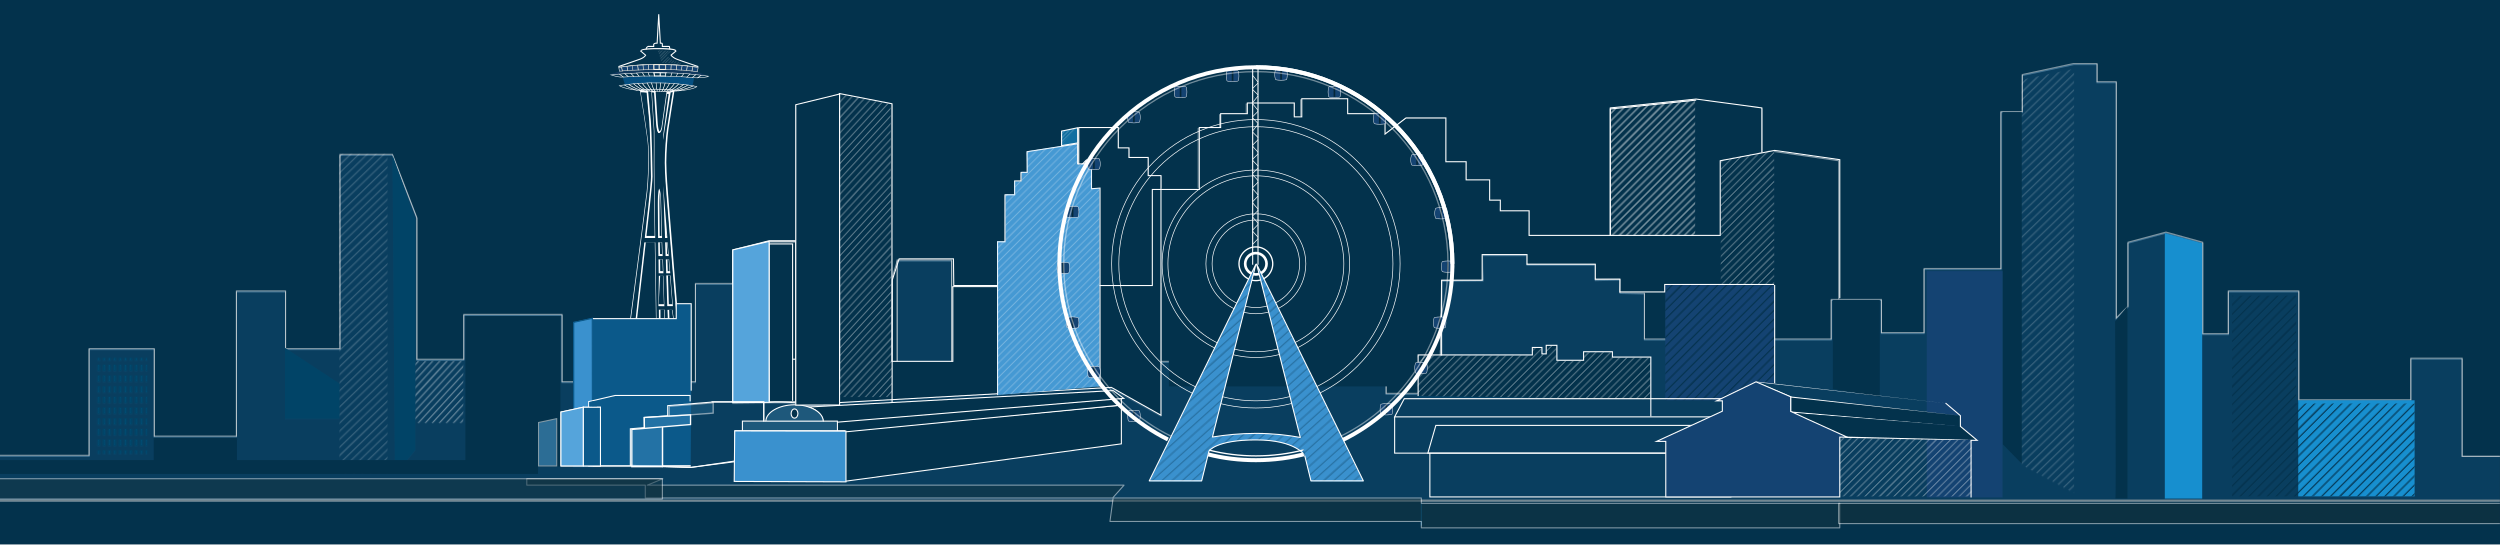
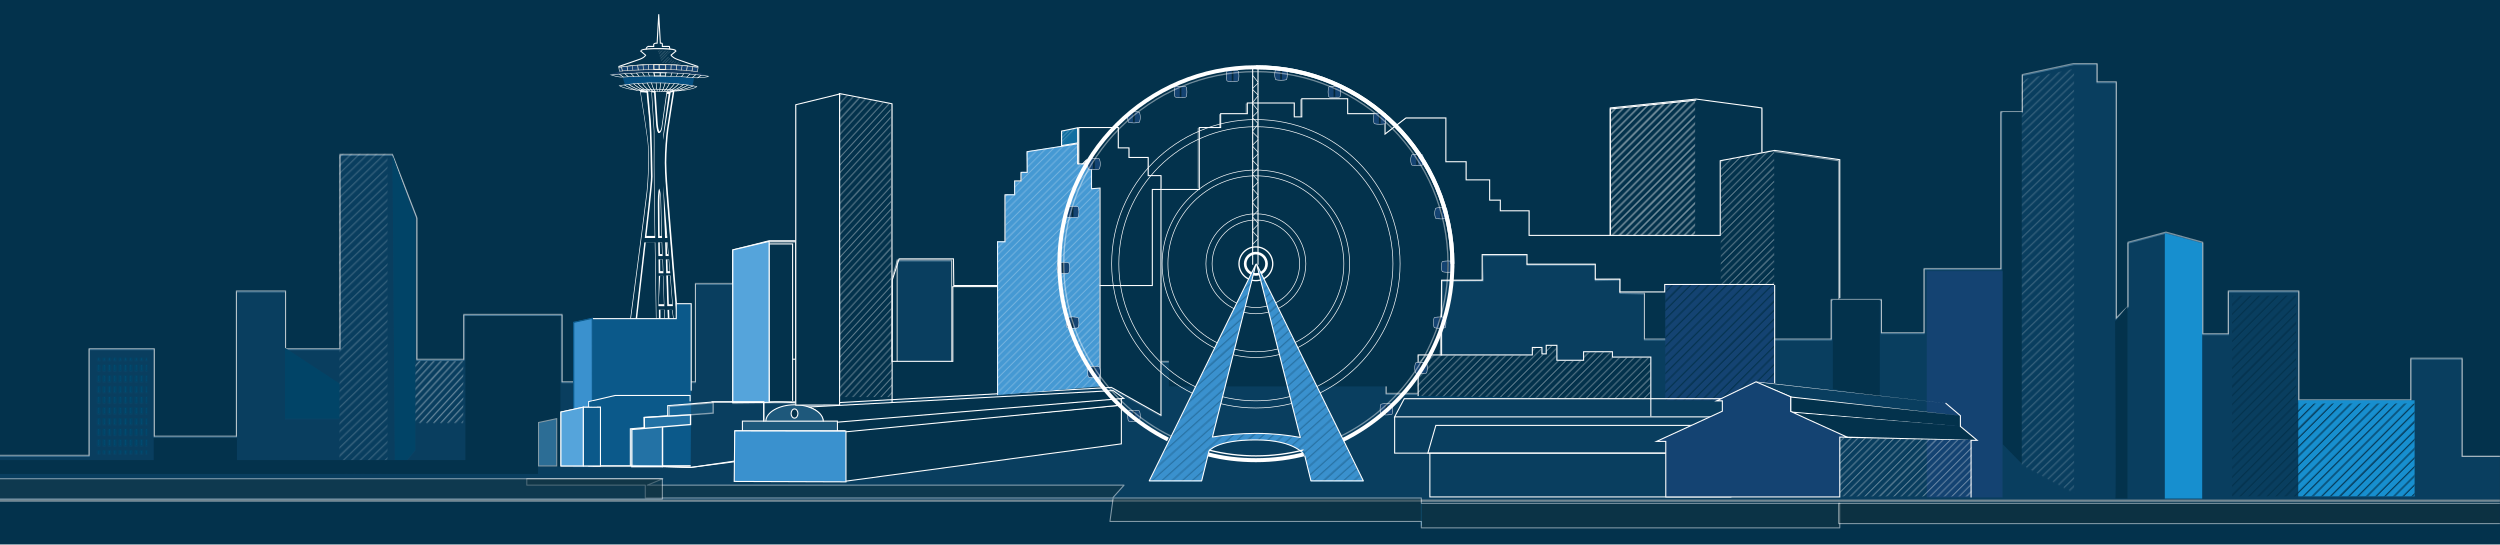
<svg xmlns="http://www.w3.org/2000/svg" xmlns:xlink="http://www.w3.org/1999/xlink" viewBox="0 0 2342 510" preserveAspectRatio="none">
  <style>.st0{fill:#144372}.st1{fill:#fff}.st2{fill:#052738}.st3{display:none}.st3,.st4,.st5{fill:none}.st5{stroke:#fff;stroke-miterlimit:10}.st6{fill:#014467}.st7{fill:none;stroke:#03324c;stroke-miterlimit:10}.st8{fill:#03324c}.st9{clip-path:url(#SVGID_2_)}.st10{fill:#044f81;stroke:#f6f6f6;stroke-miterlimit:10}.st11{opacity:.2;fill:#178fcf}.st12{opacity:.4;fill:url(#SVGID_3_)}.st13{opacity:.18;fill:url(#SVGID_4_)}.st14{opacity:.1;fill:#178fcf}.st15{fill:url(#SVGID_5_)}.st16{fill:url(#SVGID_6_)}.st17,.st18{fill-rule:evenodd;clip-rule:evenodd}.st17{stroke:#fff;stroke-miterlimit:10;opacity:.5;fill:#03324c}.st18{opacity:.4;fill:url(#SVGID_7_)}.st19{opacity:.2;fill:#0b598a;stroke:#fff;stroke-miterlimit:10}.st20{opacity:.4;fill:url(#SVGID_8_)}.st21{opacity:.5;fill:none;stroke:#fff;stroke-linecap:round}.st21,.st22,.st23,.st24{stroke-miterlimit:10}.st22{opacity:.4;fill:#55a4db;stroke:#fff}.st23,.st24{fill:#144372;stroke:#0b598a}.st24{opacity:.2;fill:#3a91ce}.st25{opacity:.33;fill:#55a4db}.st26{fill:none;stroke:#fff;stroke-width:1.249;stroke-miterlimit:10}.st27{opacity:.3}.st28{fill:#223c49}.st29{opacity:.2}.st30{fill:url(#SVGID_9_)}.st31{opacity:.4;fill:url(#SVGID_10_)}.st32,.st33,.st34{stroke-miterlimit:10}.st32{fill-opacity:.33;stroke-width:1.249;stroke-linecap:round;stroke-linejoin:round;opacity:.51;fill:#55a4db;stroke:#0b598a}.st33,.st34{opacity:.5;fill:#03324c;stroke:#fff}.st34{opacity:.4;fill:#126fa1}.st35{opacity:.4;fill:url(#SVGID_11_)}.st36{fill:#0b598a}.st37{opacity:.18;fill:url(#SVGID_12_)}.st38{opacity:.5;fill:#1c272d;stroke:#f6f6f6;stroke-miterlimit:10}.st39{display:none}.st40{display:inline}.st41{clip-path:url(#SVGID_14_)}.st42{opacity:.5;fill:#044f81;stroke:#f6f6f6;stroke-miterlimit:10}.st43{fill:#178fcf}.st44{fill:url(#SVGID_15_)}.st45{opacity:.4;fill:url(#SVGID_16_)}.st46{opacity:.18;fill:url(#SVGID_17_)}.st47{fill:url(#SVGID_18_)}.st48{fill:url(#SVGID_19_)}.st49,.st50{fill-rule:evenodd;clip-rule:evenodd}.st49{stroke:#fff;stroke-miterlimit:10;fill:#03324c}.st50{opacity:.4;fill:url(#SVGID_20_)}.st51{fill:#03324c;stroke:#fff;stroke-miterlimit:10}.st52{fill:#f4f0e2}.st53{opacity:.4;fill:url(#SVGID_21_)}.st54{fill:#11395e}.st55{fill:#044f81}.st56{fill:none;stroke:#4b94d0;stroke-miterlimit:10}.st56,.st57{stroke-width:.5}.st57,.st58{fill:#144372;stroke:#f4f0e2;stroke-miterlimit:10}.st59{fill:#03324c;stroke-width:.5}.st59,.st60,.st61{stroke:#fff;stroke-miterlimit:10}.st60{stroke-width:2;fill:#03324c}.st61{fill:#0b598a}.st62{opacity:.4;fill:url(#SVGID_22_)}.st63,.st64,.st65,.st66{stroke:#fff;stroke-miterlimit:10}.st63{stroke-linecap:round;fill:none}.st64,.st65,.st66{fill:#55a4db}.st65,.st66{fill:#3a91ce;stroke:#0b598a}.st66{fill:#55a4db;stroke:#fff}.st66,.st67{opacity:.51}.st67,.st68{fill:#55a4db;fill-opacity:.33;stroke:#fff;stroke-width:1.249;stroke-miterlimit:10}.st69{fill:#3a91ce}.st70{opacity:.4}.st71{fill:url(#SVGID_23_)}.st72,.st73{opacity:.4;fill:url(#SVGID_24_)}.st73{fill:url(#SVGID_25_)}.st74{fill-rule:evenodd;clip-rule:evenodd;fill:#03324c}.st75,.st76,.st77{fill:none;stroke:#fff;stroke-width:.625;stroke-miterlimit:10}.st76,.st77{stroke-width:3.747}.st77{stroke-width:2.498}.st78{opacity:.35;fill:url(#SVGID_26_)}.st79,.st80{fill:none;stroke:#fff;stroke-miterlimit:10}.st79{stroke-linecap:round;stroke-linejoin:round}.st80{opacity:.43;stroke-width:1.249}.st81{opacity:.4;fill:url(#SVGID_27_)}.st82,.st83,.st84{stroke-miterlimit:10}.st82{stroke-linecap:round;stroke-linejoin:round;fill:none;stroke:#0b598a}.st83,.st84{fill:#144372;stroke:#fff}.st84{fill:#126fa1}.st85{opacity:.4;fill:url(#SVGID_28_)}.st86{fill-rule:evenodd;clip-rule:evenodd;fill:none;stroke:#fff;stroke-miterlimit:10}.st87{opacity:.5;fill:#14333f;stroke-linecap:round;stroke-linejoin:round}.st87,.st88,.st89{stroke:#fff;stroke-miterlimit:10}.st88{opacity:.5;stroke-linecap:round;stroke-linejoin:round;fill:#162f38}.st89{fill:#3a91ce}.st90{opacity:.18;fill:url(#SVGID_29_)}</style>
  <symbol id="New_Symbol" viewBox="-9 -6.1 16 14.1">
    <path class="st0" d="M-1-5.8c-4 0-6.6.5-6.8.8 0 .1-.9 2.8-.9 6s.9 5.9.9 5.9c.2.4 2.8.9 6.8.9s6.6-.5 6.8-.8c0-.1.7-2.7.7-6s-.7-5.9-.7-6C5.6-5.3 3-5.8-1-5.8z" />
    <path class="st1" d="M-1 7.5c3.9 0 6.1-.5 6.5-.7.1-.3.7-2.8.7-5.8s-.6-5.6-.7-5.9c-.4-.2-2.6-.7-6.5-.7s-6.1.5-6.5.7c-.1.2-.9 2.8-.9 5.9 0 3 .8 5.7.9 5.8.4.2 2.6.7 6.5.7m0 .5c-3.9 0-7-.5-7-1.1 0 0-.9-2.7-.9-6C-8.9-2.3-8-5-8-5c0-.6 3.1-1.1 7-1.1S6-5.6 6-5c0 0 .7 2.6.7 6S6 6.9 6 6.9C6 7.5 2.9 8-1 8z" />
    <path class="st2" d="M0-5h-2V7h2z" />
    <path class="st3" d="M-9 8H7V-6H-9z" />
  </symbol>
  <pattern width="72" height="72" patternUnits="userSpaceOnUse" id="Whitelines" viewBox="0 -72.5 72 72" overflow="visible">
    <path class="st4" d="M0-72.5h72v72H0z" />
    <path class="st5" d="M0-.5h72M0-72.5h72M0-66.5h72M0-60.5h72M0-54.5h72M0-48.5h72M0-42.5h72M0-36.5h72M0-30.5h72M0-24.5h72M0-18.5h72M0-12.5h72M0-6.5h72M0-.5h72" />
    <g>
      <path class="st5" d="M0-72.5h72" />
    </g>
  </pattern>
  <pattern width="20" height="20" patternUnits="userSpaceOnUse" id="blue_windows" viewBox="2.7 -20 20 20" overflow="visible">
    <path class="st4" d="M2.7-20h20V0h-20z" />
    <path class="st6" d="M25.4-4.1H20v-11.8h5.4zM15.4-4.1H10v-11.8h5.4zM5.4-4.1H0v-11.8h5.4z" />
  </pattern>
  <pattern width="72" height="72" patternUnits="userSpaceOnUse" id="dark_Blue_lines" viewBox="0 -72.5 72 72" overflow="visible">
    <path class="st4" d="M0-72.5h72v72H0z" />
    <path class="st7" d="M0-.5h72M0-72.5h72M0-66.5h72M0-60.5h72M0-54.5h72M0-48.5h72M0-42.5h72M0-36.5h72M0-30.5h72M0-24.5h72M0-18.5h72M0-12.5h72M0-6.5h72M0-.5h72" />
    <g>
      <path class="st7" d="M0-72.5h72" />
    </g>
  </pattern>
  <path class="st8" d="M0 0h2342v510H0z" id="bg_blank" />
  <g id="bg">
    <defs>
      <path id="SVGID_1_" d="M-.1 0h2342v510H-.1z" />
    </defs>
    <clipPath id="SVGID_2_">
      <use xlink:href="#SVGID_1_" overflow="visible" />
    </clipPath>
    <g class="st9">
      <path class="st8" d="M1328 374v-40h107v-7h9v6h4v-8.1l10 .5V339h25v-8h27v5h36v38z" />
      <path class="st11" d="M2028 219.4V468h35V228.9z" />
      <path class="st8" d="M1894 106v329.4l-18-18.4V106zM436 297h89v141h-89z" />
-       <pattern id="SVGID_3_" xlink:href="#Whitelines" patternTransform="matrix(.689 -.75 .551 .6 1975.038 -8179.49)" />
+       <pattern id="SVGID_3_" xlink:href="#Whitelines" patternTransform="matrix(.6889 -.75 .5511 .6 1975.038 -8179.49)" />
      <path class="st12" d="M389 339h45v58h-45z" />
-       <pattern id="SVGID_4_" xlink:href="#Whitelines" patternTransform="matrix(.8166 -.7876 .6533 .63 3591.803 -8264.386)" />
+       <pattern id="SVGID_4_" xlink:href="#Whitelines" patternTransform="matrix(.8166 -.7876 .6533 .6301 3591.803 -8264.386)" />
      <path class="st13" d="M1894 436.4l49 26.5V65.4l-49 10.2z" />
      <path class="st8" d="M1761 372.6l-44-7.1V282h44zM1981.7 468c.8-1-.3-165.9-.3-165.9l11.6-14.2V468h-11.3z" />
      <path class="st14" d="M2153 376h106v91h-106z" />
-       <pattern id="SVGID_5_" xlink:href="#dark_Blue_lines" patternTransform="matrix(.747 -.7265 .747 .7265 3680.938 -7160.558)" />
+       <pattern id="SVGID_5_" xlink:href="#dark_Blue_lines" patternTransform="scale(1.0566 1.0274) rotate(-45 -6670.88 -7690.137)" />
      <path class="st15" d="M2152 379V275h-63v193h181v-89z" />
      <path class="st8" d="M144 411h78v27h-78z" />
      <path class="st6" d="M367.7 146.3l2.3 299.1 19-23V206.6zM318 393h-51v-66.2l51 33.5z" />
      <pattern id="SVGID_6_" xlink:href="#blue_windows" patternTransform="matrix(.5 0 0 .5 -3492.44 -3729.427)" />
      <path class="st16" d="M90 336h48v90H90z" />
      <path class="st8" d="M1095 338.4V273h-15l.5-92h42.5v-60h20v-13h25V97h44v14h7V93h43v15h36v19.5l19.1-14.5h37.4l-.5 42h19v17h23v21h9.5l-.5 9h27v43h-43v25h-40v69h-23v36h-231z" />
      <path class="st17" d="M892 269.5h131.5v-91h-6V151l-7 7.2v-37.7h37v19h10v9h18v17h12V390l-46.8-26.1M786.2 89.6l49.3 8.6-.8 248.3" />
-       <pattern id="SVGID_7_" xlink:href="#Whitelines" patternTransform="matrix(.689 -.75 .551 .6 1975.038 -8179.49)" />
+       <pattern id="SVGID_7_" xlink:href="#Whitelines" patternTransform="matrix(.6889 -.75 .5511 .6 1975.038 -8179.49)" />
      <path class="st18" d="M786.1 88.7l48.1 10 1.5 274.3H786z" />
      <path class="st8" d="M1430 222h181v-70.6l51-9.8V268h-103v7h-41v-13h-24v-14h-64z" />
      <path class="st8" d="M1589 93.4V226h73v-83.6l-11 1.4v-41.4z" />
      <path class="st19" d="M647 437.5h-92.5v-138h79v-14h14V367" />
      <path class="st5" d="M1650.5 144v-41.9l-61.6-8.3-80.4 8.3V222" />
-       <pattern id="SVGID_8_" xlink:href="#Whitelines" patternTransform="rotate(-45 -8693.598 -6698.03) scale(1 .8)" />
+       <pattern id="SVGID_8_" xlink:href="#Whitelines" patternTransform="rotate(-45.001 -8693.598 -6698.03) scale(1 .8)" />
      <path class="st20" d="M1588 222V93.4l-79 8.7V222z" />
      <path class="st21" d="M1722.5 280V150.6l-61-8.7-51 9.7v69.9h-179v-23h-27v-10h-10v-19h-22v-17h-19v-41h-37.4l-19.6 15.1v-19.1h-35v-14h-43v17h-7v-13h-44v10h-25v13h-20v58h-44v91H1031M834.6 377.6l.2-114.4 5.7-18.7" />
      <path class="st5" d="M745.5 377.5h-59V235.1l34.1-8.6h24.9z" />
      <path class="st22" d="M720.5 227.1l-34 8v143.2l34-.4z" />
      <path class="st5" d="M786.5 90v266" />
      <path class="st23" d="M554.8 299.2l-17.3 3.8v134.5H555c0-1-.2-138.3-.2-138.3z" />
      <path class="st24" d="M554.8 299.2l-17.3 3.8v134.5H555c0-1-.2-138.3-.2-138.3z" />
      <g class="st27">
        <path class="st28" d="M934 371V227h8v-44h8v-12h7v-9h5.3l-.4-19.2 47.1-7.1V155h14v22.8l7-.6V363" />
        <path class="st25" d="M934 371V227h8v-44h8v-12h7v-9h5.3l-.4-19.2 47.1-7.1V155h14v22.8l7-.6V363" />
        <path class="st5" d="M934.5 371V227.5h7v-44h9v-13h6v-8h5.8l-.1-19.4 47.3-7.4v18.8h13v23.3l8-.6V363" />
      </g>
      <g class="st29">
-         <pattern id="SVGID_9_" xlink:href="#Whitelines" patternTransform="rotate(-45 -8693.598 -6698.03) scale(1 .8)" class="st29" />
+         <pattern id="SVGID_9_" xlink:href="#Whitelines" patternTransform="rotate(-45.001 -8693.598 -6698.03) scale(1 .8)" class="st29" />
        <path class="st30" d="M934 371V227h8v-44h8v-12h7v-9h5.3l-.4-19.2 47.1-7.1V155h14v22.8l7-.6V363" />
        <path class="st25" d="M934 371V227h8v-44h8v-12h7v-9h5.3l-.4-19.2 47.1-7.1V155h14v22.8l7-.6V363" />
      </g>
      <path class="st8" d="M1541 376v-40h-36v-6h-27v9h-25v-15h-10v8h-4v-6h-9v7h-107v40" />
-       <pattern id="SVGID_10_" xlink:href="#Whitelines" patternTransform="rotate(-45 -8693.598 -6698.03) scale(1 .8)" />
+       <pattern id="SVGID_10_" xlink:href="#Whitelines" patternTransform="rotate(-45.001 -8693.598 -6698.03) scale(1 .8)" />
      <path class="st31" d="M1612 151v116h50V141" />
      <path class="st32" d="M1221 422.5l1.3 5.2" />
      <path class="st33" d="M745.5 99.1l41-10v291.3l-41 .1z" />
      <path class="st34" d="M1009.5 120.7l-15 3.1v13.6l15.1-2.5z" />
-       <pattern id="SVGID_11_" xlink:href="#Whitelines" patternTransform="matrix(.3382 -.3382 .2706 .2706 -2535.69 -7737.25)" />
+       <pattern id="SVGID_11_" xlink:href="#Whitelines" patternTransform="matrix(.3382 -.3382 .2706 .2706 -2535.69 -7737.249)" />
      <path class="st35" d="M1009 120.6l-15 3.2V137" />
      <path class="st36" d="M559.3 381.6l-7.3.2v-4.2l5.4-1z" />
-       <pattern id="SVGID_12_" xlink:href="#Whitelines" patternTransform="matrix(.8166 -.7876 .6533 .63 3591.803 -8264.386)" />
+       <pattern id="SVGID_12_" xlink:href="#Whitelines" patternTransform="matrix(.8166 -.7876 .6533 .6301 3591.803 -8264.386)" />
      <path class="st37" d="M318 145h45v300h-45z" />
      <path class="st8" d="M-2 432h506v13H-2z" />
      <path class="st38" d="M-2 469.5h2345.5v-42h-37v-91h-48v39h-105v-102h-66v40h-24v-85.6l-34.4-9.5-35.6 9.5v60l-11 10.9V77.5h-18v-17h-21.6l-48.4 10.3v34.7h-20v147h-72v60h-40v-31h-47v37h-175v-43.1l-22.8-.5.4-12.5-23.6.5v-14.4h-64v-9h-41.7l.5 23.7-38.5.4-2 105.9h-50.3v-103h-107v73h-125v20.4l-175 11.3V244.5h-51v102h-142v-80h-47v92h-125v-63h-92v42h-44V204.8l-22.8-59.3h-49.2v182h-51v-54h-46v136h-77v-82h-61v100H-2" />
    </g>
  </g>
  <g class="st39 st40" id="front">
    <defs>
      <path id="SVGID_13_" d="M-.1 0h2342v510H-.1z" />
    </defs>
    <clipPath id="SVGID_14_">
      <use xlink:href="#SVGID_13_" overflow="visible" />
    </clipPath>
    <g class="st41">
      <path class="st8" d="M1328 373v-40h107v-7h9v6h4v-8.1l10 .5V338h25v-8h27v5h36v38z" />
      <path class="st42" d="M2306.5 427.5v-92h-48v39h-105v-102h-66v40h-24v-85.6l-34.4-9.5-35.6 9.5v60l-11 10.9V76.5h-18v-17h-22l-48 10.3v34.7h-20v147h-72v60h-40v-31h-47v37h-175v-43.1l-23-.5.5-12.5-23.5.5v-14.4h-64v-9h-42l.5 23.7-38.5.4-2 105.9h-50v-103h-107v73h-125v20.4l-175 11.3V243.5h-51v102h-142v-80h-47v92h-125v-63h-92v42h-44V203.8l-22.9-59.3h-49.1v182h-51v-54h-46v136h-77v-82h-61v100h-85v42h2345v-41z" />
      <path class="st43" d="M2028 218.4V467h35V227.9z" />
      <path class="st8" d="M1894 105v329.4l-18-18.4V105zM436 296h89v141h-89z" />
      <path class="st0" d="M1560 266.4V375h50l33.5-17.1 19.5 2-1-92.6z" />
-       <pattern id="SVGID_15_" xlink:href="#dark_Blue_lines" patternTransform="rotate(-45 -7125.173 -7391.484)" />
+       <pattern id="SVGID_15_" xlink:href="#dark_Blue_lines" patternTransform="rotate(-45.001 -7125.173 -7391.484)" />
      <path class="st44" d="M1560 266.4V375h50l33.5-17.1 19.5 2-1-92.6z" />
-       <pattern id="SVGID_16_" xlink:href="#Whitelines" patternTransform="matrix(.689 -.75 .551 .6 1895.682 -8266.892)" />
+       <pattern id="SVGID_16_" xlink:href="#Whitelines" patternTransform="matrix(.6889 -.75 .5511 .6 1895.682 -8266.892)" />
      <path class="st45" d="M389 338h45v58h-45z" />
      <path class="st8" d="M796 447.4v-40l249-25.2v30.2z" />
      <path class="st0" d="M1805 254h71v212h-71z" />
-       <pattern id="SVGID_17_" xlink:href="#Whitelines" patternTransform="matrix(.8166 -.7876 .6533 .63 3497.735 -8356.122)" />
+       <pattern id="SVGID_17_" xlink:href="#Whitelines" patternTransform="matrix(.8166 -.7876 .6533 .6301 3497.735 -8356.122)" />
      <path class="st46" d="M1894 435.4l49 26.5V64.4l-49 10.2z" />
      <path class="st8" d="M1761 371.6l-44-7.1V281h44zM1981.7 467c.8-1-.3-165.9-.3-165.9l11.6-14.2V467h-11.3z" />
      <path class="st43" d="M2153 375h109v90h-109z" />
-       <pattern id="SVGID_18_" xlink:href="#dark_Blue_lines" patternTransform="rotate(-45 -7125.173 -7391.484)" />
+       <pattern id="SVGID_18_" xlink:href="#dark_Blue_lines" patternTransform="rotate(-45.001 -7125.173 -7391.484)" />
      <path class="st47" d="M2151 378V277h-60v188h171v-87z" />
      <path class="st8" d="M144 410h78v27h-78z" />
      <path class="st6" d="M367.7 145.3l2.3 299.1 19-23V205.6zM318 392h-51v-66.2l51 33.5z" />
      <pattern id="SVGID_19_" xlink:href="#blue_windows" patternTransform="matrix(.5 0 0 .5 -3532.44 -3800.427)" />
      <path class="st48" d="M90 335h48v90H90z" />
      <path class="st8" d="M1095 327.4V265h-15l.5-89h42.5v-57h20v-13h25V96h44v13h7V92h43v14h36v19.1l19.1-14.1h37.4l-.5 40h19v17h23v20h9.5l-.5 9h27v41h-43v24h-40v66h-23v34h-231z" />
      <path class="st49" d="M720.5 325v-96.5h22v147-39h44l-.2-248.9 49.3 9.6v241.3h57v-70h131v-91h-6V150l-7 7.2v-37.7h37v19h10v9h18v17h12V389l-46.5-26.1-282.7 15.8s-24.7-3.2-37.7-1.8l-.2-51.9z" />
-       <pattern id="SVGID_20_" xlink:href="#Whitelines" patternTransform="matrix(.689 -.75 .551 .6 1895.682 -8266.892)" />
+       <pattern id="SVGID_20_" xlink:href="#Whitelines" patternTransform="matrix(.6889 -.75 .5511 .6 1895.682 -8266.892)" />
      <path class="st50" d="M786.1 87.7l48.1 10 1.5 274.3H786z" />
      <path class="st8" d="M1430 221h181v-70.6l51-9.8V267h-103v7h-41v-13h-24v-14h-64z" />
      <path class="st8" d="M1589 92.4V225h73v-83.6l-11 1.4v-41.4z" />
      <path class="st51" d="M627 43.5h-6.5v-1.8c0-.9-.4-1.2-.4-1.2h-1.5l-1.5-27.2-1.5 27.2h-1.5s-1.7.3-1.7 1.2v1.8h-5.3s-1.7.9-1.7 2.1v1.9s11-.6 22 0v-1.9c0-1.2-.4-2.1-.4-2.1z" />
      <path class="st52" d="M618.5 60c20.1 0 35.5 2.9 35.5 2.9s-16.8-5.5-20.3-7c-4.6-1.9-5.6-4.3-5.6-4.3l4.6-3.9c-.9-1.7-15.1-1.7-15.1-1.7h-1.5s-14.2 0-15.1 1.7l4.6 3.8s-.8 2.4-5.6 4.3c-3.6 1.4-20.3 7-20.3 7S595 60 615 60h3.5z" />
      <path class="st8" d="M653.9 63.1c-.2 0-15.6-3.1-35.4-3.1H615c-19.8 0-35.2 3.1-35.4 3.1l-.2-.8c.2-.1 16.8-5.5 20.3-6.9 3.6-1.4 4.8-3 5.2-3.7l-4.6-3.8.2-.2c.8-1.6 8.7-1.7 15.2-1.7h2c6.5 0 14.4.2 15.2 1.7l.2.3-4.6 3.7c.4.7 1.8 2.3 5.2 3.7 3.5 1.4 20.1 6.8 20.3 6.8l-.1.9z" />
      <path class="st1" d="M617.8 46c2 0 14 .2 14.8 1.7l-4.6 3.8s1 2.4 5.6 4.3c3.6 1.5 20.3 7 20.3 7S638.6 60 618.5 60H615c-20.1 0-35.5 2.9-35.5 2.9s16.7-5.6 20.3-7c4.8-1.9 5.6-4.3 5.6-4.3l-4.6-3.9c.8-1.6 12.8-1.7 14.8-1.7h2.3m-.1-1h-2c-14.5 0-15.4 1.7-15.7 2.3l-.4.8.6.5 3.9 3.2c-.5.7-1.8 2-4.7 3.1-3.5 1.4-20.1 6.9-20.3 7l.5 1.9c.2 0 15.5-2.8 35.3-2.8h3.5c19.7 0 35.1 2.8 35.3 2.8l.5-1.9c-.2-.1-16.8-5.5-20.3-7-2.7-1.1-4.1-2.4-4.7-3.2l3.9-3.2.6-.5-.4-.8c-.2-.5-1-2.2-15.6-2.2z" />
      <pattern id="SVGID_21_" xlink:href="#Whitelines" patternTransform="rotate(-45.002 -10836.73 -97.832) scale(.4305 .3444)" />
      <path class="st53" d="M620.1 58.9c8.1.1 15.3.7 20.9 1.3-4-1.4-8-2.7-9.5-3.4-4.9-2-6.1-4.6-6.2-4.9l-.3-.7 3.9-3.2c-2.2-.5-7.1-.8-12.7-.8l3.9 11.7z" />
      <path class="st54" d="M571.6 70.1c11.8-1.4 25.7-2.2 40.7-2.2 19.1 0 36.7 1.3 50.2 3.5 0 0-2.9-1.5-4-2.1-1.1-.6-5.1-2-5.1-2l.7-4c-10.8-1.8-23.5-2.9-37-2.9-13.7 0-26.5 1.1-37.3 2.9l.6 3.5c-.1.1-5.7 1.5-8.8 3.3z" />
      <path class="st55" d="M648.6 80.8c-18.6-2-19.5-3.2-31.8-3.2-12.7-.1-13.3 1.1-31.2 2l-2.3-7c4.6-.3 18.9-1.3 33.5-1.1 13.3.1 26.8 1.1 33.5 1.6l-1.7 7.7z" />
      <path class="st56" d="M636.4 85.2c-5.6-.9-12.6-1.5-20.3-1.5-6 0-11.7.3-16.6.9" />
      <path class="st57" d="M597.4 61.2l.5 4.4c1.6-.1 3.2-.1 4.9-.2l-.3-4.5-5.1.3zM607.5 60.6l.2 4.6c1.6 0 3.2-.1 4.9-.1l-.1-4.6c-1.6.1-3.3.1-5 .1z" />
      <path class="st57" d="M602.4 60.9l.3 4.5c1.6-.1 3.2-.1 4.9-.2l-.2-4.6c-1.6.1-3.3.2-5 .3zM587.3 62.2l.7 3.9c1.5-.1 3.1-.2 4.9-.3l-.6-4.2c-1.6.2-3.3.4-5 .6zM592.3 61.6l.6 4.2c1.5-.1 3.2-.2 4.9-.2l-.5-4.4c-1.6.1-3.3.3-5 .4zM579.7 63.2l.6 3.5s1-.1 2.8-.2l-.8-3.6c-.9.1-1.8.2-2.6.3z" />
      <path class="st57" d="M582.3 62.8l.8 3.6c1.3-.1 2.9-.2 4.9-.4l-.7-3.9c-1.7.3-3.3.5-5 .7z" />
      <path class="st58" d="M612.5 60.5l.1 4.6h4.9v-4.6h-5zM617.5 60.5v4.6h6.2l.1-4.5c-2 0-4.3-.1-6.3-.1z" />
      <path class="st57" d="M654 63.2s-1.8-.3-5.1-.7l-.7 4c1.7.2 3.5.4 5.1.7l.7-4zM638.9 61.4l-.5 4.2c1.6.1 3.3.2 4.9.4l.6-4.1c-1.5-.2-3.2-.3-5-.5z" />
      <path class="st57" d="M643.9 61.9l-.6 4.1c1.6.1 3.3.3 4.9.5l.7-4c-1.4-.2-3.1-.4-5-.6zM633.8 61.1l-.3 4.3c1.6.1 3.3.2 4.9.3l.5-4.2c-1.6-.2-3.3-.3-5.1-.4zM623.8 60.6l-.1 4.5c1.6 0 3.3.1 4.9.1l.2-4.4c-1.6-.1-3.3-.1-5-.2z" />
      <path class="st57" d="M628.8 60.8l-.2 4.4c1.6 0 3.3.1 4.9.2l.3-4.3c-1.6-.1-3.2-.2-5-.3z" />
      <path class="st59" d="M612.5 83.6c-1-2-1.8-4.7-2.1-6-1.4 0-2.8.1-4.2.1.6 1.3 1.9 4 3.6 5.9.9.1 1.8 0 2.7 0z" />
      <path class="st59" d="M606.9 83.8c.9-.1 1.9-.1 2.9-.1-1.6-1.9-3-4.6-3.6-5.9-1.6.1-3.1.1-4.6.2.5.8 2.6 3.8 5.3 5.8zM615.4 83.6c-.3-2-.6-4.7-.7-5.9h-4.3c.3 1.2 1.1 4 2.1 6 1-.1 1.9-.1 2.9-.1zM604.3 84c-3.3-1.9-5.9-4.7-6.9-5.8-1.3.1-2.7.2-3.9.3 1.4 1.3 4.6 3.9 8.5 5.7.8-.1 1.5-.1 2.3-.2z" />
      <path class="st59" d="M602 84.2c-3.9-1.7-7.1-4.4-8.5-5.7-1.6.1-3.1.3-4.6.5 1.5 1 5.6 3.8 10.8 5.4.7 0 1.5-.1 2.3-.2zM604.3 84c.8-.1 1.7-.1 2.5-.2-2.7-2.1-4.8-5.1-5.3-5.9-1.4.1-2.8.2-4.1.3 1 1.1 3.7 3.9 6.9 5.8zM615.6 83.6h2.6c.3-2 .6-4.7.7-5.9h-4.3c.1 1.2.4 3.9.7 5.9h.3zM633.4 84.7c5.2-1.5 9.5-4 11.2-5l-4.2-.6c-1.3 1.1-4.8 3.7-9 5.3.7.1 1.4.2 2 .3z" />
      <path class="st59" d="M628.9 84.2c.8.1 1.7.2 2.5.3 4.2-1.7 7.6-4.3 9-5.3-1.5-.2-3-.3-4.6-.5-1.3 1.2-3.8 3.8-6.9 5.5zM621.1 83.7c1-1.9 1.8-4.6 2.1-5.9-1.4-.1-2.8-.1-4.2-.1-.1 1.2-.4 3.9-.7 5.9.9 0 1.8 0 2.8.1zM635.2 85c7.5-1.5 13.6-4.1 14.4-4.5-1.6-.3-3.3-.6-5-.8-1.7 1-6 3.5-11.2 5l1.8.3zM580.2 80.3s3.9 2.7 16.8 4.3c-5.6-1.6-10.1-4-12-5-1.6.1-3.2.4-4.8.7z" />
      <path class="st59" d="M598.6 84.6c.3 0 .7-.1 1-.1-5.1-1.7-9.3-4.4-10.8-5.4-1.3.1-2.5.3-3.8.5 1.8 1 6.3 3.5 12 5 1.3.2 2.7.3 4.2.4-.6-.2-1.1-.3-1.6-.5-.3 0-.7.1-1 .1zM623.8 83.8c1.6-1.9 2.9-4.4 3.6-5.8-1.4-.1-2.8-.1-4.2-.2-.4 1.3-1.2 4-2.1 5.9.9 0 1.8.1 2.7.1zM626.5 84c.8.1 1.6.1 2.4.2 3.1-1.7 5.6-4.2 6.8-5.6-1.3-.1-2.6-.2-4-.3-.7 1.1-2.7 3.8-5.2 5.7z" />
      <path class="st59" d="M626.5 84c2.5-1.9 4.5-4.6 5.3-5.7-1.5-.1-2.9-.2-4.5-.3-.6 1.4-2 4-3.6 5.8 1 .1 1.9.1 2.8.2zM604.3 84c1 .6 2 1.1 3.1 1.4.8 0 1.6.1 2.4.1-1-.4-2-1-2.9-1.7-.9.1-1.7.1-2.6.2zM631.4 84.5c-1.1.4-2.3.8-3.6 1.1.9 0 1.8-.1 2.6-.1 1-.2 2-.4 2.9-.7-.5-.2-1.2-.3-1.9-.3zM628.9 84.2c-1.1.6-2.3 1.1-3.4 1.4.8 0 1.6 0 2.3-.1 1.2-.3 2.4-.6 3.6-1.1-.8 0-1.6-.1-2.5-.2z" />
      <path class="st59" d="M626.5 84c-1 .7-2 1.3-3.1 1.7h2.1c1.2-.3 2.4-.8 3.4-1.4-.7-.2-1.5-.3-2.4-.3z" />
      <path class="st59" d="M623.8 83.8c-.7.8-1.5 1.5-2.3 1.9h2c1.1-.3 2.1-.9 3.1-1.7-1-.1-1.9-.1-2.8-.2zM652.8 81.1c-1-.2-2.1-.4-3.2-.6-.9.4-6.9 3-14.4 4.5.2 0 .4.1.6.1 14.7-1.3 17-4 17-4z" />
      <path class="st59" d="M633.9 85.2c.6 0 1.3-.1 1.9-.1-.2 0-.4-.1-.6-.1-.4.1-.9.1-1.3.2zM599.6 84.5c.5.2 1.1.3 1.6.5 1.1.1 2.3.2 3.5.3-.9-.3-1.9-.6-2.7-1-.8 0-1.6.1-2.4.2z" />
      <path class="st59" d="M633.4 84.7c-.9.3-1.9.5-2.9.7 1.2-.1 2.3-.1 3.4-.2.4-.1.9-.2 1.3-.2l-1.8-.3zM623.8 83.8c-.9 0-1.8-.1-2.7-.1-.5.9-.9 1.6-1.5 2h1.9c.8-.4 1.6-1.1 2.3-1.9zM609.7 83.7c-1 0-1.9.1-2.9.1.9.7 1.9 1.3 2.9 1.7.7 0 1.4.1 2.2.1-.7-.4-1.5-1.1-2.2-1.9zM602 84.2c.9.4 1.8.8 2.7 1 .9.1 1.7.1 2.7.2-1.1-.3-2.1-.8-3.1-1.4-.8.1-1.5.1-2.3.2z" />
      <path class="st59" d="M612.5 83.6c-.9 0-1.9 0-2.8.1.7.8 1.4 1.5 2.2 1.9h2c-.4-.4-.9-1.1-1.4-2zM621.1 83.7c-.9 0-1.9-.1-2.8-.1-.2.9-.3 1.7-.5 2.1h1.9c.4-.4.9-1.1 1.4-2z" />
      <path class="st59" d="M612.5 83.6c.4.9.9 1.6 1.4 2h1.9c-.2-.4-.3-1.2-.5-2.1-.9.1-1.8.1-2.8.1zM615.6 83.6h-.2c.2.9.3 1.7.5 2.1h1.9c.2-.4.3-1.2.5-2.1h-2.7zM601.7 68.2l1.9 3.1c1.6 0 3.2-.1 4.9-.1l-1.2-3.1c-2 0-3.8 0-5.6.1z" />
      <path class="st59" d="M607.2 68.1l1.2 3.1h4.8l-.6-3.1c-1.8-.1-3.7-.1-5.4 0zM596.2 68.4l2.5 3c1.6-.1 3.2-.1 4.9-.2l-1.9-3.1c-1.9.1-3.7.2-5.5.3zM580 69.5l3.9 2.7c1.3-.1 2.9-.2 4.9-.3l-3.5-2.9c-1.8.2-3.5.3-5.3.5z" />
      <path class="st59" d="M572.4 70.2s6.4 2.2 10.3 2c.4 0 .8 0 1.2-.1l-3.9-2.7c-2.5.3-5.1.6-7.6.8zM590.7 68.7l3 3c1.5-.1 3.2-.1 4.9-.2l-2.5-3c-1.8 0-3.6.1-5.4.2z" />
      <path class="st51" d="M618.5 68.1v3-3H612.6l.6 3.1h3.1c2.4 0 4.8.1 7.1.1l.6-3.1c-1.8-.1-3.5-.1-5.5-.1z" />
      <path class="st59" d="M585.3 69l3.5 2.9c1.5-.1 3.1-.2 4.9-.3l-3-3c-1.8.2-3.6.3-5.4.4zM651.7 69.9l-3.3 2.7c1.4.1 2.6.2 3.5.3h1.7l3.4-2.4c-1.7-.2-3.5-.4-5.3-.6z" />
      <path class="st59" d="M646.2 69.4l-2.9 2.9c1.9.1 3.6.3 5.1.4l3.3-2.7c-1.8-.3-3.6-.5-5.5-.6zM663.7 71.4c-2.2-.3-4.4-.6-6.7-.9l-3.4 2.4c1.9 0 5.3-.2 8.9-.9l1.2-.6z" />
      <path class="st59" d="M640.7 68.9l-2.3 3c1.8.1 3.5.2 5.1.3l2.9-2.9c-2-.1-3.9-.2-5.7-.4zM629.5 68.3l-1.2 3.1c1.7.1 3.4.1 5 .2l1.8-3c-1.9-.1-3.7-.2-5.6-.3zM635.1 68.6l-1.8 3c1.7.1 3.4.2 5 .3l2.3-3c-1.8-.1-3.6-.2-5.5-.3z" />
      <path class="st59" d="M624 68.2l-.6 3.1c1.7 0 3.3.1 4.9.2l1.2-3.1c-1.8-.1-3.7-.2-5.5-.2z" />
      <path class="st60" d="M630.3 249.1l-5.4-66.6s-1.7-20.3-1.7-30.5 1.2-25.2 2-31c.8-5.8 5.5-35.2 5.5-35.2l-1.9.3-7.2 44.7c0-2.6.1-4.1.2-5.1.6-4.8 5.1-38.8 5.1-38.8h-1.6l-4.6 32.5s-.9 4.7-3 4.7-2.6-9.2-2.6-9.2l-1.9-28.8-2-.1 2.3 36.3s.2 22.8 0 31.4c-.1 3.9.3 35.3.8 68.3h-9.8c1.4-12 5.8-50.5 5.8-56.7 0-7.4-.8-43.7-1.6-51.9s-2.5-27.2-2.5-27.2l-5.5-.4s7.3 45.5 7.3 50.7 1.1 19.4-1.1 42.3c-.7 7.7-16.2 125.1-16.2 125.1h4.5l8.9-78h10.3c.5 39 1.2 79 1.2 79h2.2l-.1-16h5.4l.6 16h2.6l-.5-16h4.3v-1.1l2 13.1h2.5l-4.3-51.8zm-13.6-57.7c0-3.8 0-13 1.4-15.4 0 0 1.5 3.5 1.6 9 .1 5.4 1 36.1 1 36.1v.9H617c-.1-13-.3-28.5-.3-30.6zm.4 34.6h3.7l.5 13h-4c0-2-.1-7-.2-13zm.3 16h4.1l.5 13h-4.5l-.1-13zm-1.4 44v-.7l1.5-28.3h4.5l1 29h-7zm7.5-64c-.4-10-1.5-38.9-1.7-48.6l2.9 36.1 1 12.5h-2.2zm.1 4h2.3l1.1 13h-3l-.4-13zm2 60l-.9-29h2.3v-2h-2.4l-.4-13h3.1l1.1 13 2.5 31h-5.3z" />
      <path class="st8" d="M629.8 249.9l-5.4-66.8s-1.7-20.4-1.7-30.5 1.2-25.2 2-31c.8-5.8 5.5-35.3 5.5-35.3l-1.9.3-7.2 44.7c0-2.6.1-3.9.2-4.8.6-4.8 5.1-38.5 5.1-38.5h-1.6l-4.6 32.3s-.9 4.5-3 4.5-2.6-9.3-2.6-9.3l-1.9-28.8-2-.2 2.3 36.3s.2 23 0 31.7c-.1 3.9.3 35.5.8 68.5H604c1.4-12 5.8-50.8 5.8-57 0-7.4-.8-43.8-1.6-52s-2.5-27.2-2.5-27.2l-5.5-.4s7.3 45.5 7.3 50.7 1.1 19.6-1.1 42.6c-.7 7.7-16.2 125.4-16.2 125.4h4.5l8.9-78h10.3c.5 39 1.2 79 1.2 79h2.2l-.1-16h5.4l.6 16h2.6l-.5-15.8 4.6-.1 1.8 11.9h2.5l-4.4-52.2zm-13.6-57.8c0-3.8 0-13.1 1.4-15.5 0 0 1.5 3.5 1.6 8.9.1 5.4 1 36.3 1 36.3v1.2h-3.7c-.1-13-.3-28.8-.3-30.9zm.4 34.9h3.7l.5 13h-4c0-2-.1-7-.2-13zm.3 16h4.1l.5 13H617l-.1-13zm.3 15.4l4.2-.1 1 29-5.6-.3.4-28.6zM623 223c-.4-10-1.5-39.1-1.7-48.8l2.9 36.2 1 12.6H623zm.1 4h2.3l1.1 13h-3l-.4-13zm2 60l-.9-29h4.8v-2h-4.9l-.4-13h3.1l1.1 13 2.5 31h-5.3z" />
      <path class="st61" d="M647 436.5h-92.5v-138h79v-14h14V366" />
      <path class="st5" d="M1650.5 143v-41.9l-61.6-8.3-80.4 8.3V221" />
-       <pattern id="SVGID_22_" xlink:href="#Whitelines" patternTransform="rotate(-45 -8833.865 -6640.93) scale(1 .8)" />
+       <pattern id="SVGID_22_" xlink:href="#Whitelines" patternTransform="rotate(-45.001 -8833.865 -6640.93) scale(1 .8)" />
      <path class="st62" d="M1588 221V92.4l-79 8.7V221z" />
      <path class="st63" d="M835.7 376.6l.2-114.4 6.4-19.7h50.9l.3 25h186v-90h44v-58h20v-13h25v-10h44v13h7v-17h43v14h35v19.1l19.6-15.1h37.4v41h19v17h22v19h10v10h27v23h179v-69.9l51-9.7 61 8.7V279" />
      <path class="st5" d="M745.5 376.5h-59V234.1l34.1-8.6h24.9z" />
      <path class="st64" d="M720.5 226.1l-34 8v143.2l34-.4z" />
      <path class="st5" d="M786.5 89v266" />
      <path class="st23" d="M554.8 298.2l-17.3 3.8v134.5H555c0-1-.2-138.3-.2-138.3z" />
      <path class="st65" d="M554.8 298.2l-17.3 3.8v134.5H555c0-1-.2-138.3-.2-138.3z" />
      <path class="st5" d="M562.5 436.5h-37V386l21.2-4.5h15.8z" />
      <path class="st64" d="M546.5 381.4l-21 4.6v50.5h21z" />
      <path class="st66" d="M521.5 392.2l-17 3.6v40.7h17z" />
      <path class="st5" d="M647 436.5h-95.5v-60.3l24.6-5.7h70.4v5.5" />
      <path class="st5" d="M667.5 376.5v.1l.6-.1h-1.6v.2l-41 3.3v9.5l-22 1.6v9.5l-13 1.1v34.2l56.5 2 68.3-8.9.2-.6v-51.9z" />
      <path class="st5" d="M667 376.5h48.5v51.4l-68.4 10-26.6-.8V401" />
      <path class="st67" d="M647.5 379l20.6-1.7v9.7l-41.2 3v-9.4l20.6-1.6" />
      <path class="st68" d="M646.9 388.6v9.1l-43.2 3.6-.2-10.2zM620.7 399.9v37.3h-28.8v-34.9z" />
      <path class="st51" d="M1050.5 379.5v36.3l-260 35.2v-47.5z" />
      <path class="st51" d="M1050.5 372.8v6.7l-257.9 25h-10.1v-9.7z" />
      <path class="st51" d="M1042.8 365.9l10 7.3-268.5 22.3h-13.1c0-7-8.8-14.1-15.6-14.1l287.2-15.5z" />
      <path class="st8" d="M688 404h104v47H688z" />
      <path class="st25" d="M688 404h104v47H688z" />
      <path class="st5" d="M688.5 403.5h103v47h-103z" />
      <path class="st8" d="M696 395h88v9h-88z" />
      <path class="st25" d="M696 395h88v9h-88z" />
      <path class="st5" d="M695.5 394.5h89v9h-89z" />
      <path class="st8" d="M771.2 395h-53.7c0-9 12-15.3 26.9-15.3s26.8 6.3 26.8 15.3z" />
      <path class="st25" d="M771.2 395h-53.7c0-9 12-15.3 26.9-15.3s26.8 6.3 26.8 15.3z" />
      <path class="st5" d="M771.2 394.5h-53.7c0-8 12-15.3 26.9-15.3s26.8 7.3 26.8 15.3z" />
      <ellipse class="st51" cx="744.3" cy="387.4" rx="3.2" ry="4.3" />
      <path class="st69" d="M934 370V226h8v-44h8v-12h7v-9h5.3l-.4-19.2 47.1-7.1V154h14v22.8l7-.6V362" />
      <path class="st25" d="M934 370V226h8v-44h8v-12h7v-9h5.3l-.4-19.2 47.1-7.1V154h14v22.8l7-.6V362" />
      <path class="st5" d="M934.5 370V226.5h7v-44h9v-13h6v-8h5.8l-.1-19.4 47.3-7.4v18.8h13v23.3l8-.6V362" />
      <g class="st70">
-         <pattern id="SVGID_23_" xlink:href="#Whitelines" patternTransform="rotate(-45 -8833.865 -6640.93) scale(1 .8)" class="st70" />
+         <pattern id="SVGID_23_" xlink:href="#Whitelines" patternTransform="rotate(-45.001 -8833.865 -6640.93) scale(1 .8)" class="st70" />
        <path class="st71" d="M934 370V226h8v-44h8v-12h7v-9h5.3l-.4-19.2 47.1-7.1V154h14v22.8l7-.6V362" />
        <path class="st25" d="M934 370V226h8v-44h8v-12h7v-9h5.3l-.4-19.2 47.1-7.1V154h14v22.8l7-.6V362" />
      </g>
      <path class="st8" d="M1546 374v-39h-36v-5h-27v8h-25v-14h-10v8h-4v-6h-9v7h-107v38" />
-       <pattern id="SVGID_24_" xlink:href="#Whitelines" patternTransform="rotate(-45 -8833.865 -6640.93) scale(1 .8)" />
+       <pattern id="SVGID_24_" xlink:href="#Whitelines" patternTransform="rotate(-45.001 -8833.865 -6640.93) scale(1 .8)" />
      <path class="st72" d="M1546 374v-39h-36v-5h-27v8h-25v-14h-10v8h-4v-6h-9v7h-107v38" />
      <path class="st5" d="M1546.5 390v-55.5h-36v-5h-27v8h-25v-14h-10v8h-4v-6h-9v7h-107V371" />
      <path class="st5" d="M1652.5 373.5h-337l-9 17h346zM1306.5 390.5h346v34h-346zM1339.5 424.5h282v41h-282z" />
      <path class="st8" d="M1677.7 371.4l158.7 18v10l-158.3-12.7v-12.6" />
      <path class="st1" d="M1836.4 389.4l-159-17-32.6-15 178.7 20.5-177.2-19.8 31.4 13.3z" />
      <path class="st1" d="M1836.5 399.4L1677 386.6V371h1v14.5z" />
-       <pattern id="SVGID_25_" xlink:href="#Whitelines" patternTransform="rotate(-45 -8833.865 -6640.93) scale(1 .8)" />
+       <pattern id="SVGID_25_" xlink:href="#Whitelines" patternTransform="rotate(-45.001 -8833.865 -6640.93) scale(1 .8)" />
      <path class="st73" d="M1847 465h-124v-55.1l124 2.1z" />
      <path class="st74" d="M1678.5 386.7l158.9 12.7 14 12.6-122.4-1.6z" />
      <path class="st1" d="M1826.5 412.2l-98.5-2 1.3-1.2 117.7 3z" />
      <path class="st5" d="M1619.5 398.5h-274.4l-7.5 26h281.9zM1662 266.5h-102.5v7h-42v-12h-23v-14h-64v-9h-42v24h-38V333M1662.5 359v-92" />
-       <use xlink:href="#New_Symbol" width="16" height="14.1" id="XMLID_1_" x="-9" y="-6.1" transform="matrix(.7785 0 0 -.7785 1293.335 111.85)" overflow="visible" />
+       <use xlink:href="#New_Symbol" width="16" height="14.1" id="XMLID_1_" x="-9" y="-6.1" transform="matrix(.7785 0 0 -.7785 1293.335 111.851)" overflow="visible" />
      <use xlink:href="#New_Symbol" width="16" height="14.1" id="XMLID_9_" x="-9" y="-6.1" transform="matrix(.7785 0 0 -.7785 1250.864 86.868)" overflow="visible" />
-       <use xlink:href="#New_Symbol" width="16" height="14.1" id="XMLID_10_" x="-9" y="-6.1" transform="matrix(.7785 0 0 -.7785 1200.9 70.63)" overflow="visible" />
+       <use xlink:href="#New_Symbol" width="16" height="14.1" id="XMLID_10_" x="-9" y="-6.1" transform="matrix(.7785 0 0 -.7785 1200.899 70.63)" overflow="visible" />
      <use xlink:href="#New_Symbol" width="16" height="14.1" id="XMLID_2_" x="-9" y="-6.1" transform="matrix(.7785 0 0 -.7785 1328.31 150.574)" overflow="visible" />
      <use xlink:href="#New_Symbol" width="16" height="14.1" id="XMLID_3_" x="-9" y="-6.1" transform="matrix(.7785 0 0 -.7785 1350.795 200.54)" overflow="visible" />
      <use xlink:href="#New_Symbol" width="16" height="14.1" id="XMLID_4_" x="-9" y="-6.1" transform="matrix(.7785 0 0 -.7785 1357.04 250.504)" overflow="visible" />
      <use xlink:href="#New_Symbol" width="16" height="14.1" id="XMLID_5_" x="-9" y="-6.1" transform="matrix(.7785 0 0 -.7785 1349.545 302.968)" overflow="visible" />
      <use xlink:href="#New_Symbol" width="16" height="14.1" id="XMLID_6_" x="-9" y="-6.1" transform="matrix(.7785 0 0 -.7785 1332.058 345.438)" overflow="visible" />
-       <use xlink:href="#New_Symbol" width="16" height="14.1" id="XMLID_7_" x="-9" y="-6.1" transform="matrix(.7785 0 0 -.7785 1299.58 384.16)" overflow="visible" />
-       <use xlink:href="#New_Symbol" width="16" height="14.1" id="XMLID_20_" x="-9" y="-6.1" transform="rotate(180 530.734 55.3) scale(.7785)" overflow="visible" />
+       <use xlink:href="#New_Symbol" width="16" height="14.1" id="XMLID_7_" x="-9" y="-6.1" transform="matrix(.7785 0 0 -.7785 1299.58 384.161)" overflow="visible" />
+       <use xlink:href="#New_Symbol" width="16" height="14.1" id="XMLID_20_" x="-9" y="-6.1" transform="rotate(180 530.734 55.301) scale(.7785)" overflow="visible" />
      <use xlink:href="#New_Symbol" width="16" height="14.1" id="XMLID_19_" x="-9" y="-6.1" transform="rotate(180 552.593 43.434) scale(.7785)" overflow="visible" />
-       <use xlink:href="#New_Symbol" width="16" height="14.1" id="XMLID_18_" x="-9" y="-6.1" transform="rotate(180 576.95 35.94) scale(.7785)" overflow="visible" />
+       <use xlink:href="#New_Symbol" width="16" height="14.1" id="XMLID_18_" x="-9" y="-6.1" transform="rotate(180 576.951 35.94) scale(.7785)" overflow="visible" />
      <use xlink:href="#New_Symbol" width="16" height="14.1" id="XMLID_17_" x="-9" y="-6.1" transform="rotate(180 511.997 77.16) scale(.7785)" overflow="visible" />
      <use xlink:href="#New_Symbol" width="16" height="14.1" id="XMLID_16_" x="-9" y="-6.1" transform="rotate(180 502.004 99.645) scale(.7785)" overflow="visible" />
      <use xlink:href="#New_Symbol" width="16" height="14.1" id="XMLID_15_" x="-9" y="-6.1" transform="rotate(180 497.632 125.877) scale(.7785)" overflow="visible" />
      <use xlink:href="#New_Symbol" width="16" height="14.1" id="XMLID_14_" x="-9" y="-6.1" transform="rotate(180 502.004 151.484) scale(.7785)" overflow="visible" />
      <use xlink:href="#New_Symbol" width="16" height="14.1" id="XMLID_13_" x="-9" y="-6.1" transform="rotate(180 511.997 174.593) scale(.7785)" overflow="visible" />
      <use xlink:href="#New_Symbol" width="16" height="14.1" id="XMLID_12_" x="-9" y="-6.1" transform="rotate(180 530.734 195.203) scale(.7785)" overflow="visible" />
      <circle class="st75" cx="1176.5" cy="247.1" r="41" />
      <circle class="st75" cx="1176.5" cy="247.1" r="82.4" />
      <circle class="st75" cx="1176.5" cy="247.1" r="87.8" />
      <circle class="st75" cx="1176.5" cy="247.1" r="46.8" />
      <circle class="st75" cx="1176.5" cy="247.1" r="128.4" />
      <circle class="st75" cx="1176.5" cy="247.1" r="135.1" />
      <path class="st76" d="M1257.3 412.5c61.2-29.9 103.3-92.8 103.3-165.4 0-101.7-82.4-184.1-184.1-184.1-101.7 0-184.1 82.4-184.1 184.1 0 72 41.4 134.4 101.7 164.6M1131.9 425.7c14.3 3.6 29.2 5.4 44.6 5.4 16.7 0 32.9-2.2 48.3-6.4" />
      <path class="st5" d="M1173.5 248V63M1178.5 248V63" />
      <path class="st75" d="M1173.5 216.7l5.1 5.6M1178.6 223.6l-5.1 5.2M1173.5 203.4l5.2 5.9M1178.5 210.3l-5 5.2M1173.5 190.1l5.1 5.9M1178.7 197l-5.2 5.2M1173.5 176.9l5.1 5.7M1178.5 183.7l-5 5.2M1173.5 163.6l5 5.5M1178.6 170.6l-5.1 5.1M1173.5 150.3l5.2 5.4M1178.7 157.3l-5.2 5.1M1173.5 137.1l5.1 5.6M1178.6 144.1l-5.1 5" />
      <g>
        <path class="st75" d="M1173.5 123.8l5.1 5.1M1178.6 130.8l-5.1 5.1" />
      </g>
      <g>
        <path class="st75" d="M1173.5 110.5l5.1 5.2M1178.6 116.4l-5.1 6.2" />
      </g>
      <g>
        <path class="st75" d="M1173.5 97.2l5 6.2M1178.5 104.3l-5 5" />
      </g>
      <g>
        <path class="st75" d="M1173.5 84l5 4.9M1178.5 89.9l-5 6.1" />
      </g>
      <g>
        <path class="st75" d="M1173.5 70.7l5 6.2M1178.5 77.8l-5 5" />
      </g>
      <circle class="st26" cx="1176.5" cy="247.1" r="15.8" />
      <circle class="st77" cx="1176.5" cy="247.1" r="10" />
      <path class="st69" d="M1258.4 412.4l18.8 38.6h-49.1l-5.9-24.3s-8.3-14.5-45.7-14.5c-37.4 0-43.9 10.6-43.9 10.6l-6.9 28.2h-49.1l99.9-203.1-40.7 161.7c11.8-1.9 25.6-3.5 40.7-3.5 16.3 0 30.3 1.6 41.6 3.8l-40.9-162.3 81.2 164.8" />
      <pattern id="SVGID_26_" xlink:href="#dark_Blue_lines" patternTransform="scale(1.1152 1) rotate(-45 -6843.05 -8246.657)" />
      <path class="st78" d="M1258.4 412.4l18.8 38.6h-49.1l-5.9-24.3s-8.3-14.5-45.7-14.5c-37.4 0-43.9 10.6-43.9 10.6l-6.9 28.2h-49.1l99.9-203.1-40.7 161.7c11.8-1.9 25.6-3.5 40.7-3.5 16.3 0 30.3 1.6 41.6 3.8l-40.9-162.3 81.2 164.8" />
      <path class="st79" d="M1258.4 412.1l18.8 38.4h-49.1l-5.9-24s-8.3-14.4-45.7-14.4c-37.4 0-43.9 10.4-43.9 10.4l-6.9 28h-49.1l99.9-202.9-40.7 161.8c11.8-1.9 25.6-3.4 40.7-3.4 16.3 0 30.3 1.7 41.6 3.8l-40.9-162.4 81.2 164.7" />
      <path class="st80" d="M1256.1 408.6c59.5-29.4 100.4-90.7 100.4-161.5 0-99.4-80.6-180-180-180s-180 80.6-180 180c0 70.8 40.9 132.1 100.4 161.5" />
      <path class="st26" d="M1132.7 421.7c14 3.5 28.7 5.4 43.8 5.4 15.6 0 30.7-2 45.1-5.7" />
-       <pattern id="SVGID_27_" xlink:href="#Whitelines" patternTransform="rotate(-45 -8833.865 -6640.93) scale(1 .8)" />
+       <pattern id="SVGID_27_" xlink:href="#Whitelines" patternTransform="rotate(-45.001 -8833.865 -6640.93) scale(1 .8)" />
      <path class="st81" d="M1612 150v116h50V140" />
      <path class="st82" d="M1331.5 472v20" />
      <path class="st32" d="M1221 421.5l1.3 5.2" />
      <path class="st76" d="M1360.6 247.1c0-101.7-82.4-184.1-184.1-184.1" />
      <path class="st51" d="M745.5 98.1l41-10v291.3l-41 .1z" />
      <path class="st83" d="M1730.4 409.5l-36.8-16.7-16.1-7.4v-13.7l-32.5-14-36.9 17.8h5.4v9.7l-61.6 28.3h8.6v52h163v-56z" />
      <path class="st84" d="M1009.5 119.7l-15 3.1v13.6l15.1-2.5z" />
-       <pattern id="SVGID_28_" xlink:href="#Whitelines" patternTransform="matrix(.3382 -.3382 .2706 .2706 -2569.78 -7821.042)" />
+       <pattern id="SVGID_28_" xlink:href="#Whitelines" patternTransform="matrix(.3382 -.3382 .2706 .2706 -2569.781 -7821.042)" />
      <path class="st85" d="M1009 119.6l-15 3.2V136" />
      <path class="st86" d="M1822.6 377.6l13.9 11.8v10l15.7 13.1h-5.7V466" />
      <path class="st61" d="M546.5 381.5h16v55h-16z" />
      <path class="st36" d="M559.3 380.6l-7.3.2v-4.2l5.4-1z" />
      <path class="st87" d="M604.5 454.5v12h438.3l-3 22h291.7v6h392v-23h-392v-5h-289.2l10.7-12H606.3l14.6-6H493.5v6z" />
      <path class="st87" d="M-1.5 448.5h622v19h-622z" />
      <path class="st88" d="M1722.5 471.5h621v19h-621z" />
      <path class="st89" d="M688.3 403.7l104.2.2v47.5l-104.7-.4z" />
-       <pattern id="SVGID_29_" xlink:href="#Whitelines" patternTransform="matrix(.8166 -.7876 .6533 .63 3497.735 -8356.122)" />
+       <pattern id="SVGID_29_" xlink:href="#Whitelines" patternTransform="matrix(.8166 -.7876 .6533 .6301 3497.735 -8356.122)" />
      <path class="st90" d="M318 144h45v300h-45z" />
      <path class="st8" d="M-2 431h506v13H-2z" />
    </g>
  </g>
</svg>
